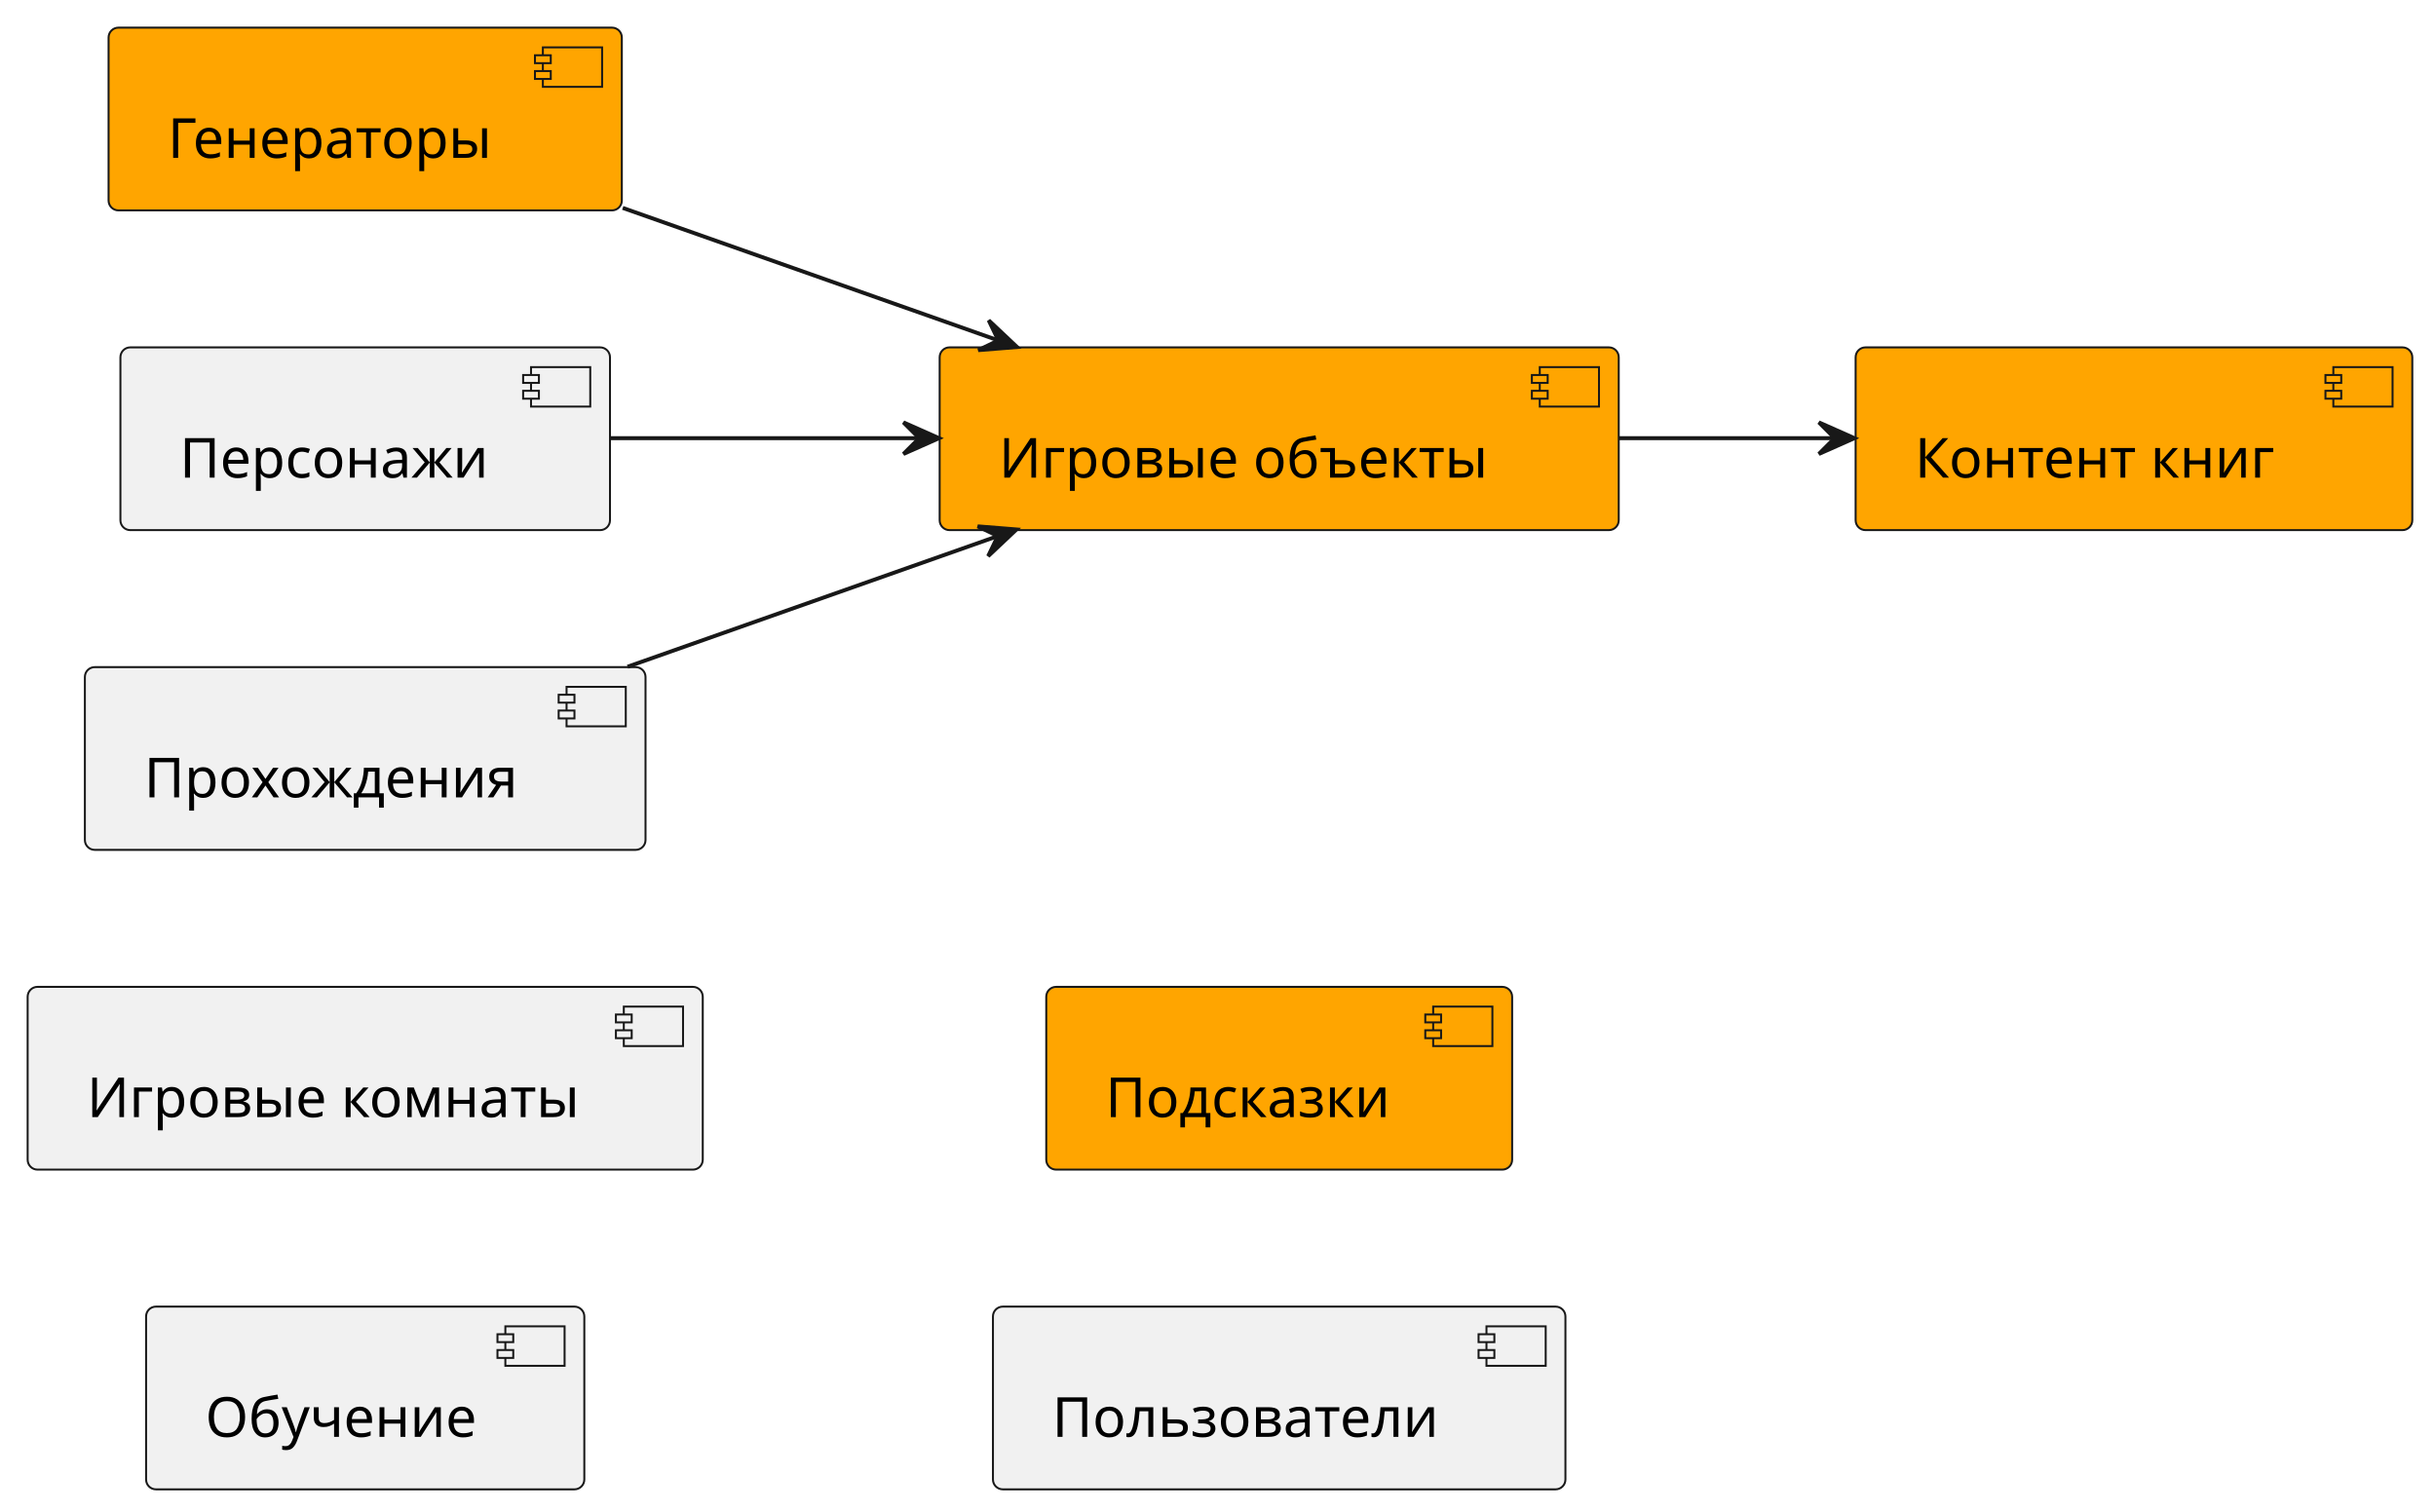
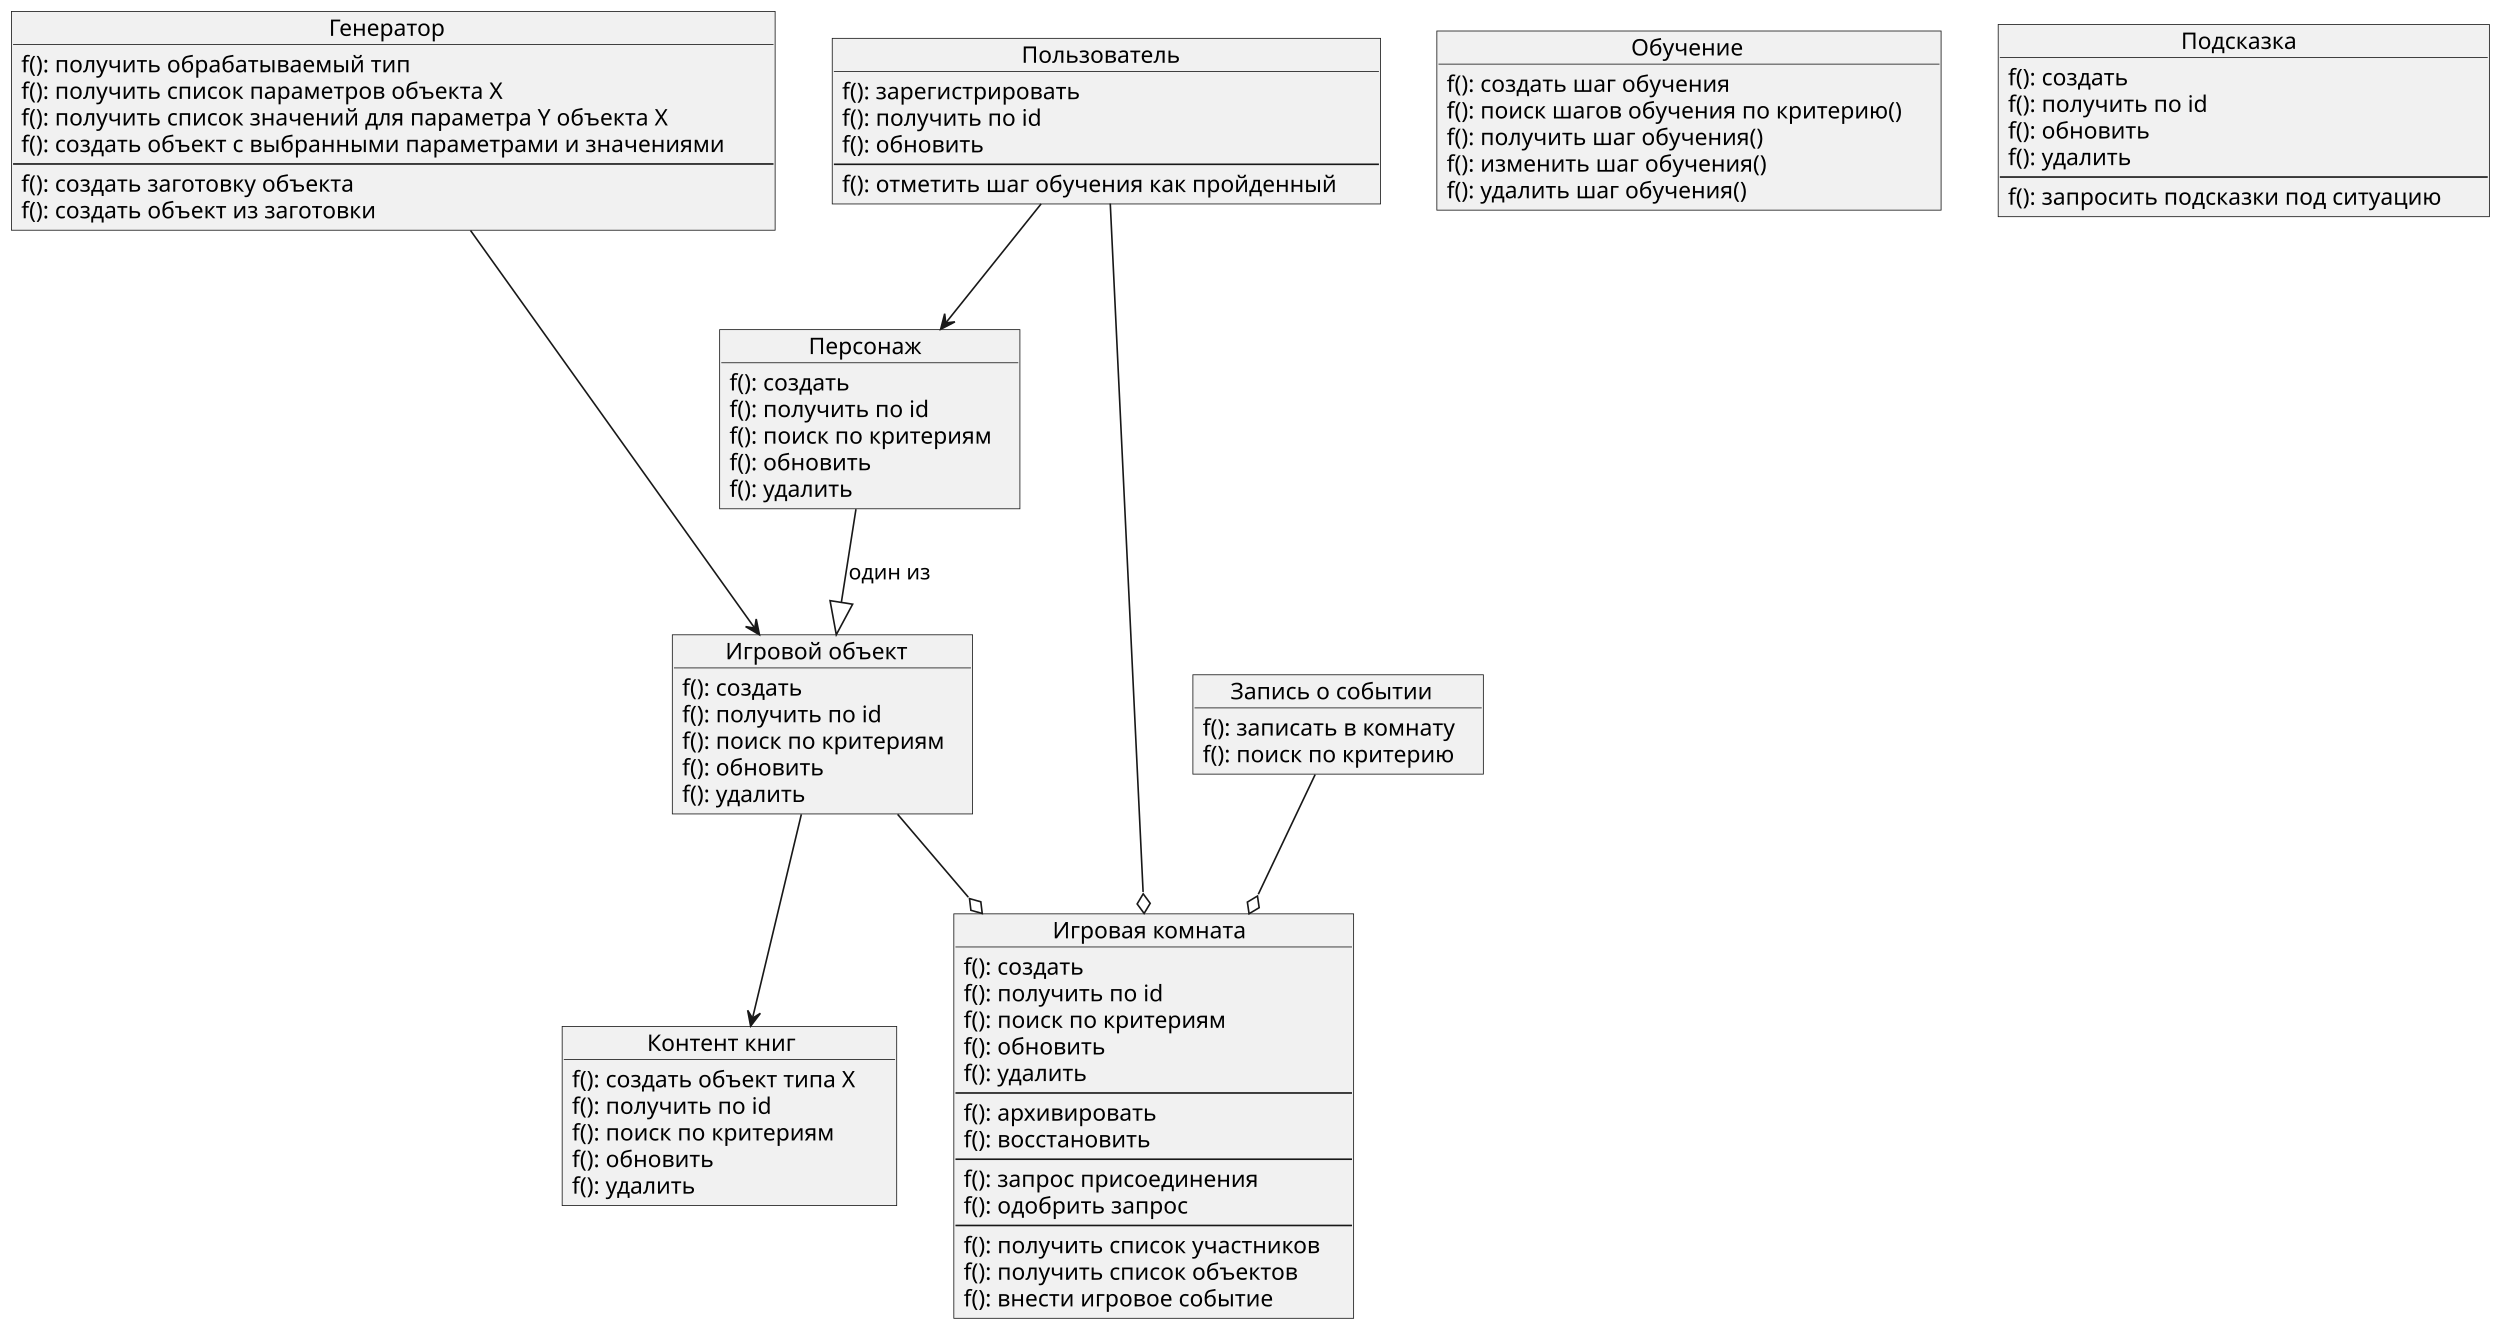
- <svg xmlns="http://www.w3.org/2000/svg" contentStyleType="text/css" height="383px" preserveAspectRatio="none" style="width:617px;height:383px;background:#FFFFFF;" version="1.1" viewBox="0 0 617 383" width="617px" zoomAndPan="magnify">
+ <svg xmlns="http://www.w3.org/2000/svg" contentStyleType="text/css" height="814px" preserveAspectRatio="none" style="width:1532px;height:814px;background:#FFFFFF;" version="1.1" viewBox="0 0 1532 814" width="1532px" zoomAndPan="magnify">
  <defs />
  <g>
    <g id="elem_Generator">
-       <rect fill="#FFA500" height="46.297" rx="2.5" ry="2.5" style="stroke:#181818;stroke-width:0.5;" width="130" x="27.5" y="7" />
-       <rect fill="#FFA500" height="10" style="stroke:#181818;stroke-width:0.5;" width="15" x="137.5" y="12" />
-       <rect fill="#FFA500" height="2" style="stroke:#181818;stroke-width:0.5;" width="4" x="135.5" y="14" />
-       <rect fill="#FFA500" height="2" style="stroke:#181818;stroke-width:0.5;" width="4" x="135.5" y="18" />
-       <text fill="#000000" font-family="sans-serif" font-size="14" lengthAdjust="spacing" textLength="90" x="42.5" y="39.995">Генераторы</text>
+       <rect fill="#F1F1F1" height="134.078" style="stroke:#181818;stroke-width:0.5;" width="468" x="7" y="7" />
+       <text fill="#000000" font-family="sans-serif" font-size="14" lengthAdjust="spacing" textLength="79" x="201.5" y="21.995">Генератор</text>
+       <line style="stroke:#181818;stroke-width:0.5;" x1="8" x2="474" y1="27.297" y2="27.297" />
+       <text fill="#000000" font-family="sans-serif" font-size="14" lengthAdjust="spacing" textLength="253" x="13" y="44.292">f(): получить обрабатываемый тип</text>
+       <text fill="#000000" font-family="sans-serif" font-size="14" lengthAdjust="spacing" textLength="317" x="13" y="60.589">f(): получить список параметров объекта Х</text>
+       <text fill="#000000" font-family="sans-serif" font-size="14" lengthAdjust="spacing" textLength="425" x="13" y="76.886">f(): получить список значений для параметра Y объекта Х</text>
+       <text fill="#000000" font-family="sans-serif" font-size="14" lengthAdjust="spacing" textLength="456" x="13" y="93.183">f(): создать объект с выбранными параметрами и значениями</text>
+       <line style="stroke:#181818;stroke-width:1.0;" x1="8" x2="474" y1="100.484" y2="100.484" />
+       <text fill="#000000" font-family="sans-serif" font-size="14" lengthAdjust="spacing" textLength="226" x="13" y="117.48">f(): создать заготовку объекта</text>
+       <text fill="#000000" font-family="sans-serif" font-size="14" lengthAdjust="spacing" textLength="241" x="13" y="133.776">f(): создать объект из заготовки</text>
    </g>
    <g id="elem_Room">
-       <rect fill="#F1F1F1" height="46.297" rx="2.5" ry="2.5" style="stroke:#181818;stroke-width:0.5;" width="171" x="7" y="250" />
-       <rect fill="#F1F1F1" height="10" style="stroke:#181818;stroke-width:0.5;" width="15" x="158" y="255" />
-       <rect fill="#F1F1F1" height="2" style="stroke:#181818;stroke-width:0.5;" width="4" x="156" y="257" />
-       <rect fill="#F1F1F1" height="2" style="stroke:#181818;stroke-width:0.5;" width="4" x="156" y="261" />
-       <text fill="#000000" font-family="sans-serif" font-size="14" lengthAdjust="spacing" textLength="131" x="22" y="282.995">Игровые комнаты</text>
+       <rect fill="#F1F1F1" height="247.859" style="stroke:#181818;stroke-width:0.5;" width="245" x="584.5" y="560" />
+       <text fill="#000000" font-family="sans-serif" font-size="14" lengthAdjust="spacing" textLength="124" x="645" y="574.995">Игровая комната</text>
+       <line style="stroke:#181818;stroke-width:0.5;" x1="585.5" x2="828.5" y1="580.297" y2="580.297" />
+       <text fill="#000000" font-family="sans-serif" font-size="14" lengthAdjust="spacing" textLength="83" x="590.5" y="597.292">f(): создать</text>
+       <text fill="#000000" font-family="sans-serif" font-size="14" lengthAdjust="spacing" textLength="129" x="590.5" y="613.589">f(): получить по id</text>
+       <text fill="#000000" font-family="sans-serif" font-size="14" lengthAdjust="spacing" textLength="172" x="590.5" y="629.886">f(): поиск по критериям</text>
+       <text fill="#000000" font-family="sans-serif" font-size="14" lengthAdjust="spacing" textLength="93" x="590.5" y="646.183">f(): обновить</text>
+       <text fill="#000000" font-family="sans-serif" font-size="14" lengthAdjust="spacing" textLength="83" x="590.5" y="662.48">f(): удалить</text>
+       <line style="stroke:#181818;stroke-width:1.0;" x1="585.5" x2="828.5" y1="669.781" y2="669.781" />
+       <text fill="#000000" font-family="sans-serif" font-size="14" lengthAdjust="spacing" textLength="124" x="590.5" y="686.776">f(): архивировать</text>
+       <text fill="#000000" font-family="sans-serif" font-size="14" lengthAdjust="spacing" textLength="125" x="590.5" y="703.073">f(): восстановить</text>
+       <line style="stroke:#181818;stroke-width:1.0;" x1="585.5" x2="828.5" y1="710.375" y2="710.375" />
+       <text fill="#000000" font-family="sans-serif" font-size="14" lengthAdjust="spacing" textLength="194" x="590.5" y="727.37">f(): запрос присоединения</text>
+       <text fill="#000000" font-family="sans-serif" font-size="14" lengthAdjust="spacing" textLength="150" x="590.5" y="743.667">f(): одобрить запрос</text>
+       <line style="stroke:#181818;stroke-width:1.0;" x1="585.5" x2="828.5" y1="750.969" y2="750.969" />
+       <text fill="#000000" font-family="sans-serif" font-size="14" lengthAdjust="spacing" textLength="233" x="590.5" y="767.964">f(): получить список участников</text>
+       <text fill="#000000" font-family="sans-serif" font-size="14" lengthAdjust="spacing" textLength="221" x="590.5" y="784.261">f(): получить список объектов</text>
+       <text fill="#000000" font-family="sans-serif" font-size="14" lengthAdjust="spacing" textLength="207" x="590.5" y="800.558">f(): внести игровое событие</text>
    </g>
    <g id="elem_Object">
-       <rect fill="#FFA500" height="46.297" rx="2.5" ry="2.5" style="stroke:#181818;stroke-width:0.5;" width="172" x="238" y="88" />
-       <rect fill="#FFA500" height="10" style="stroke:#181818;stroke-width:0.5;" width="15" x="390" y="93" />
-       <rect fill="#FFA500" height="2" style="stroke:#181818;stroke-width:0.5;" width="4" x="388" y="95" />
-       <rect fill="#FFA500" height="2" style="stroke:#181818;stroke-width:0.5;" width="4" x="388" y="99" />
-       <text fill="#000000" font-family="sans-serif" font-size="14" lengthAdjust="spacing" textLength="132" x="253" y="120.995">Игровые объекты</text>
+       <rect fill="#F1F1F1" height="109.781" style="stroke:#181818;stroke-width:0.5;" width="184" x="412" y="389" />
+       <text fill="#000000" font-family="sans-serif" font-size="14" lengthAdjust="spacing" textLength="119" x="444.5" y="403.995">Игровой объект</text>
+       <line style="stroke:#181818;stroke-width:0.5;" x1="413" x2="595" y1="409.297" y2="409.297" />
+       <text fill="#000000" font-family="sans-serif" font-size="14" lengthAdjust="spacing" textLength="83" x="418" y="426.292">f(): создать</text>
+       <text fill="#000000" font-family="sans-serif" font-size="14" lengthAdjust="spacing" textLength="129" x="418" y="442.589">f(): получить по id</text>
+       <text fill="#000000" font-family="sans-serif" font-size="14" lengthAdjust="spacing" textLength="172" x="418" y="458.886">f(): поиск по критериям</text>
+       <text fill="#000000" font-family="sans-serif" font-size="14" lengthAdjust="spacing" textLength="93" x="418" y="475.183">f(): обновить</text>
+       <text fill="#000000" font-family="sans-serif" font-size="14" lengthAdjust="spacing" textLength="83" x="418" y="491.479">f(): удалить</text>
    </g>
    <g id="elem_Content">
-       <rect fill="#FFA500" height="46.297" rx="2.5" ry="2.5" style="stroke:#181818;stroke-width:0.5;" width="141" x="470" y="88" />
-       <rect fill="#FFA500" height="10" style="stroke:#181818;stroke-width:0.5;" width="15" x="591" y="93" />
-       <rect fill="#FFA500" height="2" style="stroke:#181818;stroke-width:0.5;" width="4" x="589" y="95" />
-       <rect fill="#FFA500" height="2" style="stroke:#181818;stroke-width:0.5;" width="4" x="589" y="99" />
-       <text fill="#000000" font-family="sans-serif" font-size="14" lengthAdjust="spacing" textLength="101" x="485" y="120.995">Контент книг</text>
+       <rect fill="#F1F1F1" height="109.781" style="stroke:#181818;stroke-width:0.5;" width="205" x="344.5" y="629" />
+       <text fill="#000000" font-family="sans-serif" font-size="14" lengthAdjust="spacing" textLength="101" x="396.5" y="643.995">Контент книг</text>
+       <line style="stroke:#181818;stroke-width:0.5;" x1="345.5" x2="548.5" y1="649.297" y2="649.297" />
+       <text fill="#000000" font-family="sans-serif" font-size="14" lengthAdjust="spacing" textLength="193" x="350.5" y="666.292">f(): создать объект типа Х</text>
+       <text fill="#000000" font-family="sans-serif" font-size="14" lengthAdjust="spacing" textLength="129" x="350.5" y="682.589">f(): получить по id</text>
+       <text fill="#000000" font-family="sans-serif" font-size="14" lengthAdjust="spacing" textLength="172" x="350.5" y="698.886">f(): поиск по критериям</text>
+       <text fill="#000000" font-family="sans-serif" font-size="14" lengthAdjust="spacing" textLength="93" x="350.5" y="715.183">f(): обновить</text>
+       <text fill="#000000" font-family="sans-serif" font-size="14" lengthAdjust="spacing" textLength="83" x="350.5" y="731.48">f(): удалить</text>
    </g>
    <g id="elem_Learn">
-       <rect fill="#F1F1F1" height="46.297" rx="2.5" ry="2.5" style="stroke:#181818;stroke-width:0.5;" width="111" x="37" y="331" />
-       <rect fill="#F1F1F1" height="10" style="stroke:#181818;stroke-width:0.5;" width="15" x="128" y="336" />
-       <rect fill="#F1F1F1" height="2" style="stroke:#181818;stroke-width:0.5;" width="4" x="126" y="338" />
-       <rect fill="#F1F1F1" height="2" style="stroke:#181818;stroke-width:0.5;" width="4" x="126" y="342" />
-       <text fill="#000000" font-family="sans-serif" font-size="14" lengthAdjust="spacing" textLength="71" x="52" y="363.995">Обучение</text>
+       <rect fill="#F1F1F1" height="109.781" style="stroke:#181818;stroke-width:0.5;" width="309" x="880.5" y="19" />
+       <text fill="#000000" font-family="sans-serif" font-size="14" lengthAdjust="spacing" textLength="71" x="999.5" y="33.995">Обучение</text>
+       <line style="stroke:#181818;stroke-width:0.5;" x1="881.5" x2="1188.5" y1="39.297" y2="39.297" />
+       <text fill="#000000" font-family="sans-serif" font-size="14" lengthAdjust="spacing" textLength="187" x="886.5" y="56.292">f(): создать шаг обучения</text>
+       <text fill="#000000" font-family="sans-serif" font-size="14" lengthAdjust="spacing" textLength="297" x="886.5" y="72.589">f(): поиск шагов обучения по критерию()</text>
+       <text fill="#000000" font-family="sans-serif" font-size="14" lengthAdjust="spacing" textLength="205" x="886.5" y="88.886">f(): получить шаг обучения()</text>
+       <text fill="#000000" font-family="sans-serif" font-size="14" lengthAdjust="spacing" textLength="208" x="886.5" y="105.183">f(): изменить шаг обучения()</text>
+       <text fill="#000000" font-family="sans-serif" font-size="14" lengthAdjust="spacing" textLength="197" x="886.5" y="121.48">f(): удалить шаг обучения()</text>
    </g>
    <g id="elem_Hero">
-       <rect fill="#F1F1F1" height="46.297" rx="2.5" ry="2.5" style="stroke:#181818;stroke-width:0.5;" width="124" x="30.5" y="88" />
-       <rect fill="#F1F1F1" height="10" style="stroke:#181818;stroke-width:0.5;" width="15" x="134.5" y="93" />
-       <rect fill="#F1F1F1" height="2" style="stroke:#181818;stroke-width:0.5;" width="4" x="132.5" y="95" />
-       <rect fill="#F1F1F1" height="2" style="stroke:#181818;stroke-width:0.5;" width="4" x="132.5" y="99" />
-       <text fill="#000000" font-family="sans-serif" font-size="14" lengthAdjust="spacing" textLength="84" x="45.5" y="120.995">Персонажи</text>
+       <rect fill="#F1F1F1" height="109.781" style="stroke:#181818;stroke-width:0.5;" width="184" x="441" y="202" />
+       <text fill="#000000" font-family="sans-serif" font-size="14" lengthAdjust="spacing" textLength="75" x="495.5" y="216.995">Персонаж</text>
+       <line style="stroke:#181818;stroke-width:0.5;" x1="442" x2="624" y1="222.297" y2="222.297" />
+       <text fill="#000000" font-family="sans-serif" font-size="14" lengthAdjust="spacing" textLength="83" x="447" y="239.292">f(): создать</text>
+       <text fill="#000000" font-family="sans-serif" font-size="14" lengthAdjust="spacing" textLength="129" x="447" y="255.589">f(): получить по id</text>
+       <text fill="#000000" font-family="sans-serif" font-size="14" lengthAdjust="spacing" textLength="172" x="447" y="271.886">f(): поиск по критериям</text>
+       <text fill="#000000" font-family="sans-serif" font-size="14" lengthAdjust="spacing" textLength="93" x="447" y="288.183">f(): обновить</text>
+       <text fill="#000000" font-family="sans-serif" font-size="14" lengthAdjust="spacing" textLength="83" x="447" y="304.479">f(): удалить</text>
    </g>
    <g id="elem_Hint">
-       <rect fill="#FFA500" height="46.297" rx="2.5" ry="2.5" style="stroke:#181818;stroke-width:0.5;" width="118" x="265" y="250" />
-       <rect fill="#FFA500" height="10" style="stroke:#181818;stroke-width:0.5;" width="15" x="363" y="255" />
-       <rect fill="#FFA500" height="2" style="stroke:#181818;stroke-width:0.5;" width="4" x="361" y="257" />
-       <rect fill="#FFA500" height="2" style="stroke:#181818;stroke-width:0.5;" width="4" x="361" y="261" />
-       <text fill="#000000" font-family="sans-serif" font-size="14" lengthAdjust="spacing" textLength="78" x="280" y="282.995">Подсказки</text>
+       <rect fill="#F1F1F1" height="117.781" style="stroke:#181818;stroke-width:0.5;" width="301" x="1224.5" y="15" />
+       <text fill="#000000" font-family="sans-serif" font-size="14" lengthAdjust="spacing" textLength="77" x="1336.5" y="29.995">Подсказка</text>
+       <line style="stroke:#181818;stroke-width:0.5;" x1="1225.5" x2="1524.5" y1="35.297" y2="35.297" />
+       <text fill="#000000" font-family="sans-serif" font-size="14" lengthAdjust="spacing" textLength="83" x="1230.5" y="52.292">f(): создать</text>
+       <text fill="#000000" font-family="sans-serif" font-size="14" lengthAdjust="spacing" textLength="129" x="1230.5" y="68.589">f(): получить по id</text>
+       <text fill="#000000" font-family="sans-serif" font-size="14" lengthAdjust="spacing" textLength="93" x="1230.5" y="84.886">f(): обновить</text>
+       <text fill="#000000" font-family="sans-serif" font-size="14" lengthAdjust="spacing" textLength="83" x="1230.5" y="101.183">f(): удалить</text>
+       <line style="stroke:#181818;stroke-width:1.0;" x1="1225.5" x2="1524.5" y1="108.484" y2="108.484" />
+       <text fill="#000000" font-family="sans-serif" font-size="14" lengthAdjust="spacing" textLength="289" x="1230.5" y="125.48">f(): запросить подсказки под ситуацию</text>
    </g>
    <g id="elem_User">
-       <rect fill="#F1F1F1" height="46.297" rx="2.5" ry="2.5" style="stroke:#181818;stroke-width:0.5;" width="145" x="251.5" y="331" />
-       <rect fill="#F1F1F1" height="10" style="stroke:#181818;stroke-width:0.5;" width="15" x="376.5" y="336" />
-       <rect fill="#F1F1F1" height="2" style="stroke:#181818;stroke-width:0.5;" width="4" x="374.5" y="338" />
-       <rect fill="#F1F1F1" height="2" style="stroke:#181818;stroke-width:0.5;" width="4" x="374.5" y="342" />
-       <text fill="#000000" font-family="sans-serif" font-size="14" lengthAdjust="spacing" textLength="105" x="266.5" y="363.995">Пользователи</text>
+       <rect fill="#F1F1F1" height="101.484" style="stroke:#181818;stroke-width:0.5;" width="336" x="510" y="23.5" />
+       <text fill="#000000" font-family="sans-serif" font-size="14" lengthAdjust="spacing" textLength="104" x="626" y="38.495">Пользователь</text>
+       <line style="stroke:#181818;stroke-width:0.5;" x1="511" x2="845" y1="43.797" y2="43.797" />
+       <text fill="#000000" font-family="sans-serif" font-size="14" lengthAdjust="spacing" textLength="159" x="516" y="60.792">f(): зарегистрировать</text>
+       <text fill="#000000" font-family="sans-serif" font-size="14" lengthAdjust="spacing" textLength="129" x="516" y="77.089">f(): получить по id</text>
+       <text fill="#000000" font-family="sans-serif" font-size="14" lengthAdjust="spacing" textLength="93" x="516" y="93.386">f(): обновить</text>
+       <line style="stroke:#181818;stroke-width:1.0;" x1="511" x2="845" y1="100.688" y2="100.688" />
+       <text fill="#000000" font-family="sans-serif" font-size="14" lengthAdjust="spacing" textLength="324" x="516" y="117.683">f(): отметить шаг обучения как пройденный</text>
    </g>
-     <g id="elem_Campaign">
-       <rect fill="#F1F1F1" height="46.297" rx="2.5" ry="2.5" style="stroke:#181818;stroke-width:0.5;" width="142" x="21.5" y="169" />
-       <rect fill="#F1F1F1" height="10" style="stroke:#181818;stroke-width:0.5;" width="15" x="143.5" y="174" />
-       <rect fill="#F1F1F1" height="2" style="stroke:#181818;stroke-width:0.5;" width="4" x="141.5" y="176" />
-       <rect fill="#F1F1F1" height="2" style="stroke:#181818;stroke-width:0.5;" width="4" x="141.5" y="180" />
-       <text fill="#000000" font-family="sans-serif" font-size="14" lengthAdjust="spacing" textLength="102" x="36.5" y="201.995">Прохождения</text>
+     <g id="elem_Log">
+       <rect fill="#F1F1F1" height="60.891" style="stroke:#181818;stroke-width:0.5;" width="178" x="731" y="413.5" />
+       <text fill="#000000" font-family="sans-serif" font-size="14" lengthAdjust="spacing" textLength="132" x="754" y="428.495">Запись о событии</text>
+       <line style="stroke:#181818;stroke-width:0.5;" x1="732" x2="908" y1="433.797" y2="433.797" />
+       <text fill="#000000" font-family="sans-serif" font-size="14" lengthAdjust="spacing" textLength="166" x="737" y="450.792">f(): записать в комнату</text>
+       <text fill="#000000" font-family="sans-serif" font-size="14" lengthAdjust="spacing" textLength="166" x="737" y="467.089">f(): поиск по критерию</text>
+     </g>
+     <g id="link_User_Hero">
+       <path codeLine="79" d="M637.99,124.94 C619.93,147.49 598.47,174.28 579.67,197.74 " fill="none" id="User-to-Hero" style="stroke:#181818;stroke-width:1.0;" />
+       <polygon fill="#181818" points="576.43,201.78,585.164,197.228,579.543,197.867,578.903,192.247,576.43,201.78" style="stroke:#181818;stroke-width:1.0;" />
+     </g>
+     <g id="link_User_Room">
+       <path codeLine="80" d="M680.37,124.76 C684.72,215.95 694.11,412.77 700.49,546.59 " fill="none" id="User-to-Room" style="stroke:#181818;stroke-width:1.0;" />
+       <polygon fill="none" points="701.12,559.74,704.832,553.558,700.553,547.753,696.841,553.936,701.12,559.74" style="stroke:#181818;stroke-width:1.0;" />
+     </g>
+     <g id="link_Object_Room">
+       <path codeLine="81" d="M550.06,499.01 C563.19,514.4 578.1,531.88 593.39,549.8 " fill="none" id="Object-to-Room" style="stroke:#181818;stroke-width:1.0;" />
+       <polygon fill="none" points="601.91,559.79,601.055,552.63,594.117,550.665,594.972,557.825,601.91,559.79" style="stroke:#181818;stroke-width:1.0;" />
+     </g>
+     <g id="link_Log_Room">
+       <path codeLine="82" d="M805.92,474.66 C796.81,493.85 784.23,520.35 771.09,548.01 " fill="none" id="Log-to-Room" style="stroke:#181818;stroke-width:1.0;" />
+       <polygon fill="none" points="765.43,559.93,771.616,556.224,770.574,549.088,764.388,552.795,765.43,559.93" style="stroke:#181818;stroke-width:1.0;" />
    </g>
    <g id="link_Object_Content">
-       <path d="M410.08,111 C428,111 446.78,111 464.3,111 " fill="none" id="Object-to-Content" style="stroke:#181818;stroke-width:1.0;" />
-       <polygon fill="#181818" points="469.69,111,460.69,107,464.69,111,460.69,115,469.69,111" style="stroke:#181818;stroke-width:1.0;" />
-     </g>
-     <g id="link_Campaign_Object">
-       <path d="M158.96,168.9 C188.26,158.56 222.86,146.34 252.71,135.81 " fill="none" id="Campaign-to-Object" style="stroke:#181818;stroke-width:1.0;" />
-       <polygon fill="#181818" points="257.45,134.13,247.633,133.341,252.733,135.788,250.286,140.888,257.45,134.13" style="stroke:#181818;stroke-width:1.0;" />
+       <path codeLine="83" d="M491.07,499.01 C482.17,536.15 470.35,585.48 461.2,623.72 " fill="none" id="Object-to-Content" style="stroke:#181818;stroke-width:1.0;" />
+       <polygon fill="#181818" points="459.98,628.8,465.952,620.968,461.135,623.935,458.168,619.119,459.98,628.8" style="stroke:#181818;stroke-width:1.0;" />
    </g>
    <g id="link_Generator_Object">
-       <path d="M157.73,52.67 C187.31,63.11 222.49,75.53 252.77,86.21 " fill="none" id="Generator-to-Object" style="stroke:#181818;stroke-width:1.0;" />
-       <polygon fill="#181818" points="257.59,87.91,250.426,81.152,252.873,86.252,247.773,88.699,257.59,87.91" style="stroke:#181818;stroke-width:1.0;" />
+       <path codeLine="84" d="M288.32,141.22 C337.89,210.57 414.97,318.43 462.32,384.68 " fill="none" id="Generator-to-Object" style="stroke:#181818;stroke-width:1.0;" />
+       <polygon fill="#181818" points="465.39,388.98,463.404,379.333,462.48,384.914,456.899,383.99,465.39,388.98" style="stroke:#181818;stroke-width:1.0;" />
    </g>
    <g id="link_Hero_Object">
-       <path d="M154.7,111 C178.6,111 206.5,111 232.63,111 " fill="none" id="Hero-to-Object" style="stroke:#181818;stroke-width:1.0;" />
-       <polygon fill="#181818" points="237.83,111,228.83,107,232.83,111,228.83,115,237.83,111" style="stroke:#181818;stroke-width:1.0;" />
+       <path codeLine="85" d="M524.53,312.01 C521.75,329.79 518.6,349.87 515.62,368.88 " fill="none" id="Hero-to-Object" style="stroke:#181818;stroke-width:1.0;" />
+       <polygon fill="none" points="522.49,370.25,512.48,388.93,508.66,368.08,522.49,370.25" style="stroke:#181818;stroke-width:1.0;" />
+       <text fill="#000000" font-family="sans-serif" font-size="13" lengthAdjust="spacing" textLength="53" x="520" y="355.067">один из</text>
    </g>
  </g>
</svg>
